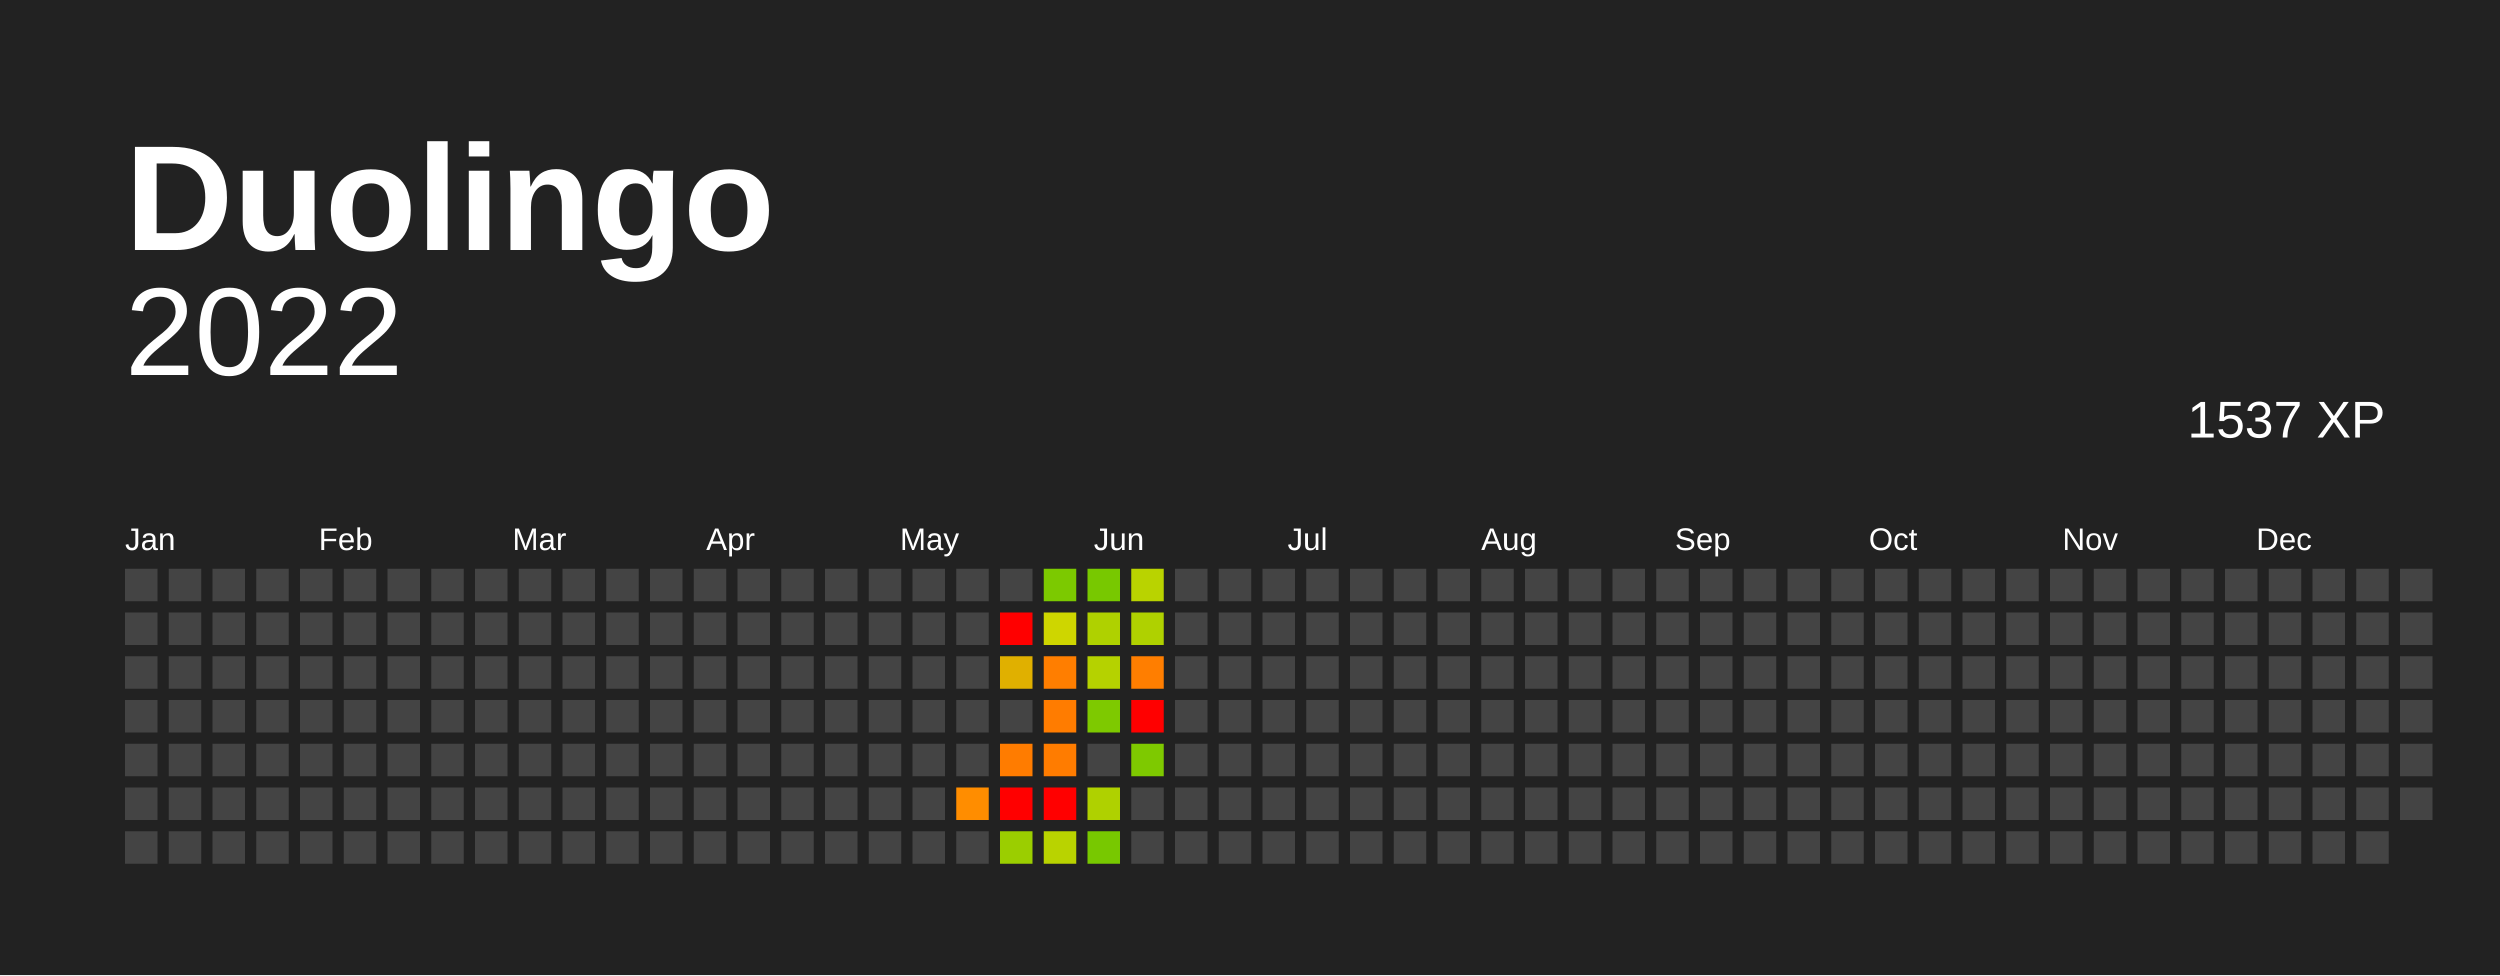
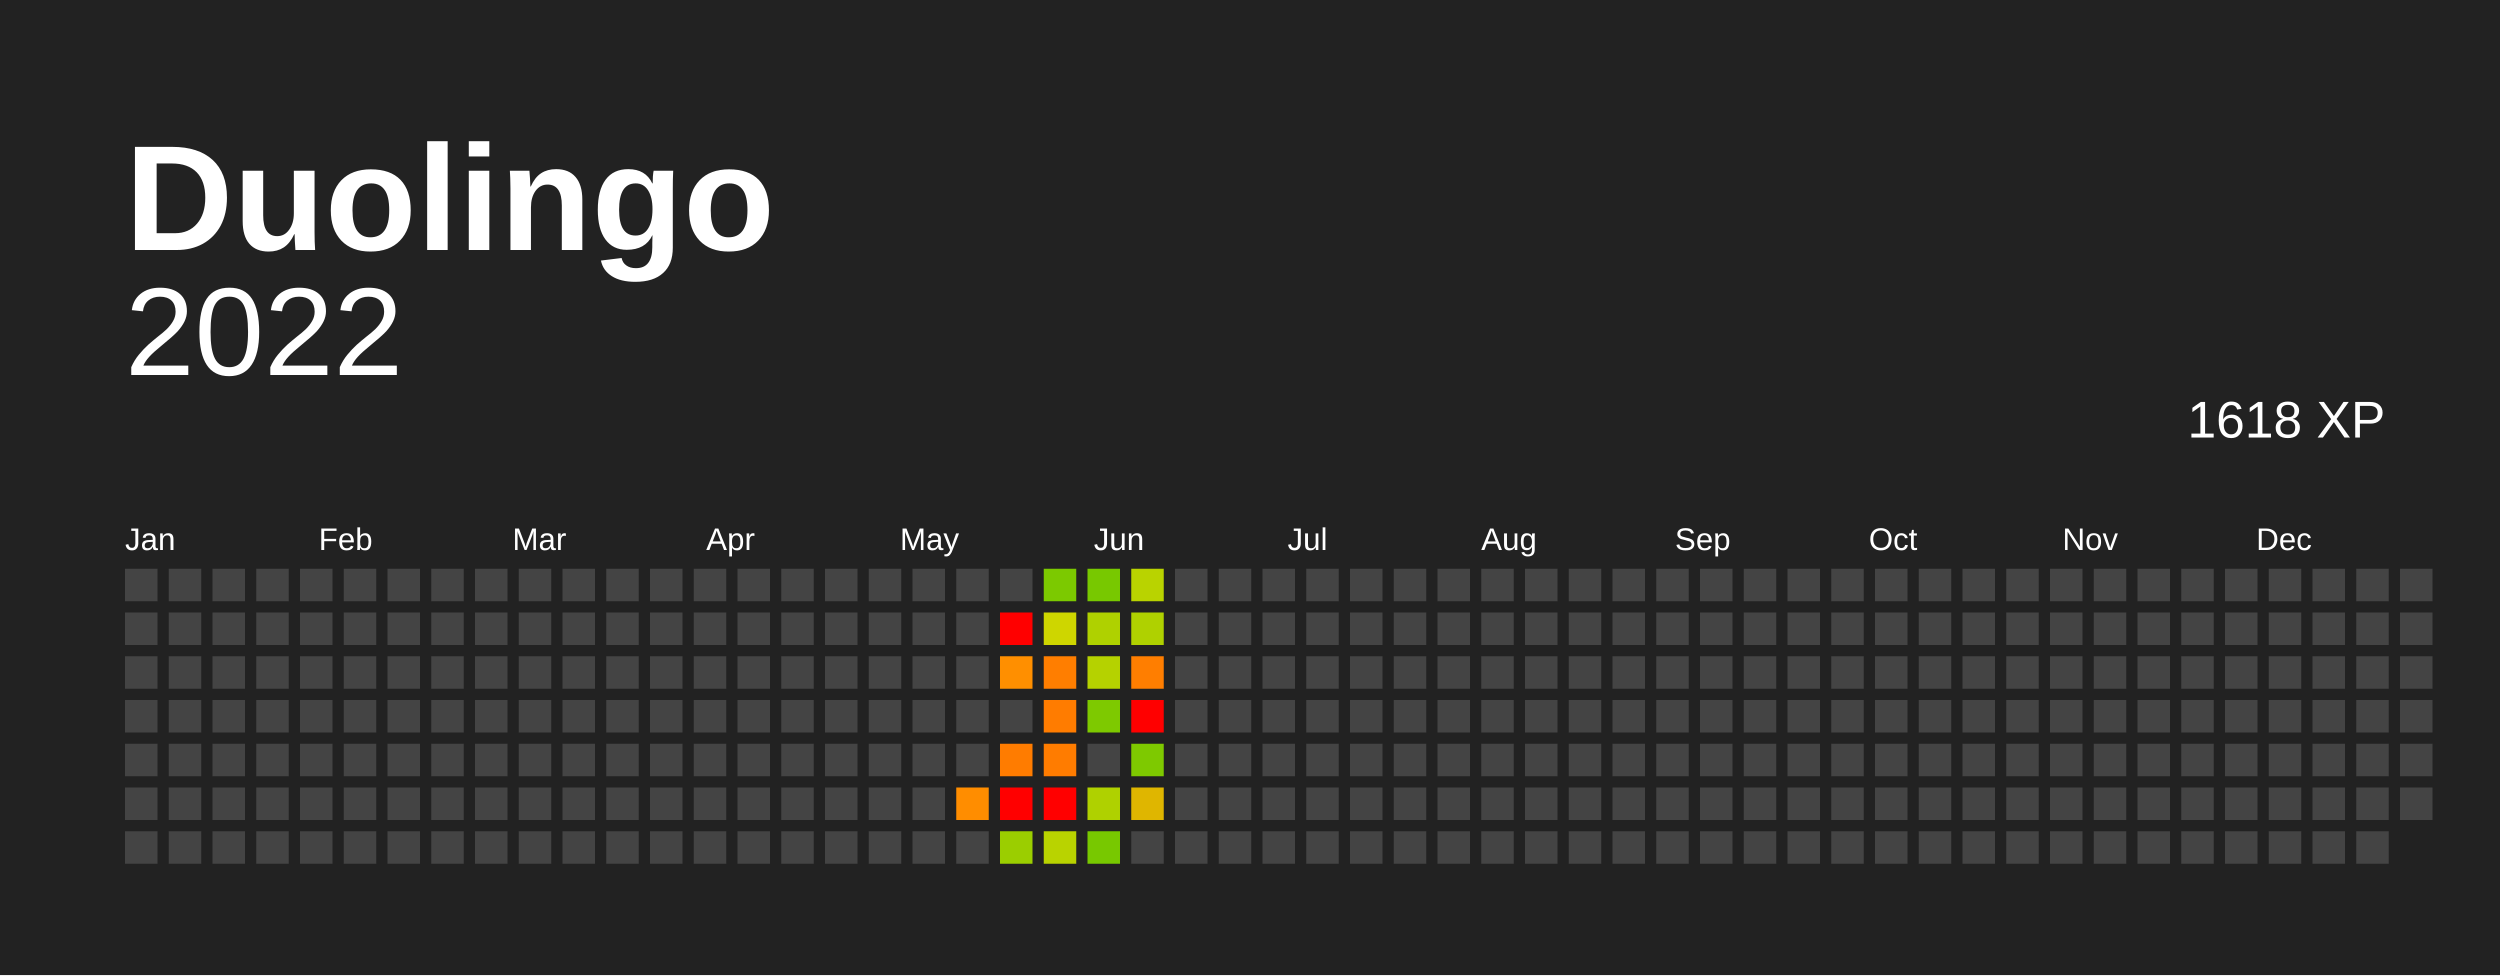
<svg xmlns="http://www.w3.org/2000/svg" baseProfile="full" height="78mm" version="1.1" viewBox="0,0,200,78" width="200mm">
  <defs />
  <rect fill="#222222" height="78" width="200" x="0" y="0" />
  <text fill="#FFFFFF" style="font-size:12px; font-family:Arial; font-weight:bold;" x="10" y="20"> Duolingo</text>
  <text alignment-baseline="hanging" fill="#FFFFFF" style="font-size:10.0px; font-family:Arial;" x="10" y="30">2022</text>
-   <text alignment-baseline="hanging" fill="#FFFFFF" style="font-size:4.125px; font-family:Arial;" x="175" y="35">1537 XP</text>
+   <text alignment-baseline="hanging" fill="#FFFFFF" style="font-size:4.125px; font-family:Arial;" x="175" y="35">1618 XP</text>
  <text fill="#FFFFFF" style="font-size:2.5px; font-family:Arial" x="10.0" y="44">Jan</text>
  <text fill="#FFFFFF" style="font-size:2.5px; font-family:Arial" x="25.5" y="44">Feb</text>
  <text fill="#FFFFFF" style="font-size:2.5px; font-family:Arial" x="41.0" y="44">Mar</text>
  <text fill="#FFFFFF" style="font-size:2.5px; font-family:Arial" x="56.5" y="44">Apr</text>
  <text fill="#FFFFFF" style="font-size:2.5px; font-family:Arial" x="72.0" y="44">May</text>
  <text fill="#FFFFFF" style="font-size:2.5px; font-family:Arial" x="87.5" y="44">Jun</text>
  <text fill="#FFFFFF" style="font-size:2.5px; font-family:Arial" x="103.0" y="44">Jul</text>
  <text fill="#FFFFFF" style="font-size:2.5px; font-family:Arial" x="118.5" y="44">Aug</text>
  <text fill="#FFFFFF" style="font-size:2.5px; font-family:Arial" x="134.0" y="44">Sep</text>
  <text fill="#FFFFFF" style="font-size:2.5px; font-family:Arial" x="149.5" y="44">Oct</text>
  <text fill="#FFFFFF" style="font-size:2.5px; font-family:Arial" x="165.0" y="44">Nov</text>
  <text fill="#FFFFFF" style="font-size:2.5px; font-family:Arial" x="180.5" y="44">Dec</text>
  <rect fill="#444444" height="2.6" width="2.6" x="10.0" y="45.5" />
  <rect fill="#444444" height="2.6" width="2.6" x="10.0" y="49.0" />
  <rect fill="#444444" height="2.6" width="2.6" x="10.0" y="52.5" />
  <rect fill="#444444" height="2.6" width="2.6" x="10.0" y="56.0" />
  <rect fill="#444444" height="2.6" width="2.6" x="10.0" y="59.5" />
  <rect fill="#444444" height="2.6" width="2.6" x="10.0" y="63.0" />
  <rect fill="#444444" height="2.6" width="2.6" x="10.0" y="66.5" />
  <rect fill="#444444" height="2.6" width="2.6" x="13.5" y="45.5" />
  <rect fill="#444444" height="2.6" width="2.6" x="13.5" y="49.0" />
  <rect fill="#444444" height="2.6" width="2.6" x="13.5" y="52.5" />
  <rect fill="#444444" height="2.6" width="2.6" x="13.5" y="56.0" />
  <rect fill="#444444" height="2.6" width="2.6" x="13.5" y="59.5" />
  <rect fill="#444444" height="2.6" width="2.6" x="13.5" y="63.0" />
  <rect fill="#444444" height="2.6" width="2.6" x="13.5" y="66.5" />
  <rect fill="#444444" height="2.6" width="2.6" x="17.0" y="45.5" />
  <rect fill="#444444" height="2.6" width="2.6" x="17.0" y="49.0" />
  <rect fill="#444444" height="2.6" width="2.6" x="17.0" y="52.5" />
  <rect fill="#444444" height="2.6" width="2.6" x="17.0" y="56.0" />
  <rect fill="#444444" height="2.6" width="2.6" x="17.0" y="59.5" />
  <rect fill="#444444" height="2.6" width="2.6" x="17.0" y="63.0" />
  <rect fill="#444444" height="2.6" width="2.6" x="17.0" y="66.5" />
  <rect fill="#444444" height="2.6" width="2.6" x="20.5" y="45.5" />
  <rect fill="#444444" height="2.6" width="2.6" x="20.5" y="49.0" />
  <rect fill="#444444" height="2.6" width="2.6" x="20.5" y="52.5" />
  <rect fill="#444444" height="2.6" width="2.6" x="20.5" y="56.0" />
  <rect fill="#444444" height="2.6" width="2.6" x="20.5" y="59.5" />
  <rect fill="#444444" height="2.6" width="2.6" x="20.5" y="63.0" />
  <rect fill="#444444" height="2.6" width="2.6" x="20.5" y="66.5" />
  <rect fill="#444444" height="2.6" width="2.6" x="24.0" y="45.5" />
  <rect fill="#444444" height="2.6" width="2.6" x="24.0" y="49.0" />
  <rect fill="#444444" height="2.6" width="2.6" x="24.0" y="52.5" />
  <rect fill="#444444" height="2.6" width="2.6" x="24.0" y="56.0" />
  <rect fill="#444444" height="2.6" width="2.6" x="24.0" y="59.5" />
  <rect fill="#444444" height="2.6" width="2.6" x="24.0" y="63.0" />
  <rect fill="#444444" height="2.6" width="2.6" x="24.0" y="66.5" />
  <rect fill="#444444" height="2.6" width="2.6" x="27.5" y="45.5" />
  <rect fill="#444444" height="2.6" width="2.6" x="27.5" y="49.0" />
  <rect fill="#444444" height="2.6" width="2.6" x="27.5" y="52.5" />
  <rect fill="#444444" height="2.6" width="2.6" x="27.5" y="56.0" />
  <rect fill="#444444" height="2.6" width="2.6" x="27.5" y="59.5" />
  <rect fill="#444444" height="2.6" width="2.6" x="27.5" y="63.0" />
  <rect fill="#444444" height="2.6" width="2.6" x="27.5" y="66.5" />
  <rect fill="#444444" height="2.6" width="2.6" x="31.0" y="45.5" />
  <rect fill="#444444" height="2.6" width="2.6" x="31.0" y="49.0" />
  <rect fill="#444444" height="2.6" width="2.6" x="31.0" y="52.5" />
  <rect fill="#444444" height="2.6" width="2.6" x="31.0" y="56.0" />
  <rect fill="#444444" height="2.6" width="2.6" x="31.0" y="59.5" />
  <rect fill="#444444" height="2.6" width="2.6" x="31.0" y="63.0" />
  <rect fill="#444444" height="2.6" width="2.6" x="31.0" y="66.5" />
  <rect fill="#444444" height="2.6" width="2.6" x="34.5" y="45.5" />
  <rect fill="#444444" height="2.6" width="2.6" x="34.5" y="49.0" />
  <rect fill="#444444" height="2.6" width="2.6" x="34.5" y="52.5" />
  <rect fill="#444444" height="2.6" width="2.6" x="34.5" y="56.0" />
  <rect fill="#444444" height="2.6" width="2.6" x="34.5" y="59.5" />
  <rect fill="#444444" height="2.6" width="2.6" x="34.5" y="63.0" />
  <rect fill="#444444" height="2.6" width="2.6" x="34.5" y="66.5" />
  <rect fill="#444444" height="2.6" width="2.6" x="38.0" y="45.5" />
  <rect fill="#444444" height="2.6" width="2.6" x="38.0" y="49.0" />
  <rect fill="#444444" height="2.6" width="2.6" x="38.0" y="52.5" />
  <rect fill="#444444" height="2.6" width="2.6" x="38.0" y="56.0" />
  <rect fill="#444444" height="2.6" width="2.6" x="38.0" y="59.5" />
  <rect fill="#444444" height="2.6" width="2.6" x="38.0" y="63.0" />
  <rect fill="#444444" height="2.6" width="2.6" x="38.0" y="66.5" />
  <rect fill="#444444" height="2.6" width="2.6" x="41.5" y="45.5" />
  <rect fill="#444444" height="2.6" width="2.6" x="41.5" y="49.0" />
  <rect fill="#444444" height="2.6" width="2.6" x="41.5" y="52.5" />
  <rect fill="#444444" height="2.6" width="2.6" x="41.5" y="56.0" />
  <rect fill="#444444" height="2.6" width="2.6" x="41.5" y="59.5" />
  <rect fill="#444444" height="2.6" width="2.6" x="41.5" y="63.0" />
  <rect fill="#444444" height="2.6" width="2.6" x="41.5" y="66.5" />
  <rect fill="#444444" height="2.6" width="2.6" x="45.0" y="45.5" />
  <rect fill="#444444" height="2.6" width="2.6" x="45.0" y="49.0" />
  <rect fill="#444444" height="2.6" width="2.6" x="45.0" y="52.5" />
  <rect fill="#444444" height="2.6" width="2.6" x="45.0" y="56.0" />
  <rect fill="#444444" height="2.6" width="2.6" x="45.0" y="59.5" />
  <rect fill="#444444" height="2.6" width="2.6" x="45.0" y="63.0" />
  <rect fill="#444444" height="2.6" width="2.6" x="45.0" y="66.5" />
  <rect fill="#444444" height="2.6" width="2.6" x="48.5" y="45.5" />
  <rect fill="#444444" height="2.6" width="2.6" x="48.5" y="49.0" />
  <rect fill="#444444" height="2.6" width="2.6" x="48.5" y="52.5" />
  <rect fill="#444444" height="2.6" width="2.6" x="48.5" y="56.0" />
  <rect fill="#444444" height="2.6" width="2.6" x="48.5" y="59.5" />
  <rect fill="#444444" height="2.6" width="2.6" x="48.5" y="63.0" />
  <rect fill="#444444" height="2.6" width="2.6" x="48.5" y="66.5" />
  <rect fill="#444444" height="2.6" width="2.6" x="52.0" y="45.5" />
  <rect fill="#444444" height="2.6" width="2.6" x="52.0" y="49.0" />
  <rect fill="#444444" height="2.6" width="2.6" x="52.0" y="52.5" />
  <rect fill="#444444" height="2.6" width="2.6" x="52.0" y="56.0" />
  <rect fill="#444444" height="2.6" width="2.6" x="52.0" y="59.5" />
  <rect fill="#444444" height="2.6" width="2.6" x="52.0" y="63.0" />
  <rect fill="#444444" height="2.6" width="2.6" x="52.0" y="66.5" />
  <rect fill="#444444" height="2.6" width="2.6" x="55.5" y="45.5" />
  <rect fill="#444444" height="2.6" width="2.6" x="55.5" y="49.0" />
  <rect fill="#444444" height="2.6" width="2.6" x="55.5" y="52.5" />
  <rect fill="#444444" height="2.6" width="2.6" x="55.5" y="56.0" />
  <rect fill="#444444" height="2.6" width="2.6" x="55.5" y="59.5" />
  <rect fill="#444444" height="2.6" width="2.6" x="55.5" y="63.0" />
  <rect fill="#444444" height="2.6" width="2.6" x="55.5" y="66.5" />
  <rect fill="#444444" height="2.6" width="2.6" x="59.0" y="45.5" />
  <rect fill="#444444" height="2.6" width="2.6" x="59.0" y="49.0" />
  <rect fill="#444444" height="2.6" width="2.6" x="59.0" y="52.5" />
  <rect fill="#444444" height="2.6" width="2.6" x="59.0" y="56.0" />
  <rect fill="#444444" height="2.6" width="2.6" x="59.0" y="59.5" />
  <rect fill="#444444" height="2.6" width="2.6" x="59.0" y="63.0" />
  <rect fill="#444444" height="2.6" width="2.6" x="59.0" y="66.5" />
  <rect fill="#444444" height="2.6" width="2.6" x="62.5" y="45.5" />
  <rect fill="#444444" height="2.6" width="2.6" x="62.5" y="49.0" />
  <rect fill="#444444" height="2.6" width="2.6" x="62.5" y="52.5" />
  <rect fill="#444444" height="2.6" width="2.6" x="62.5" y="56.0" />
  <rect fill="#444444" height="2.6" width="2.6" x="62.5" y="59.5" />
  <rect fill="#444444" height="2.6" width="2.6" x="62.5" y="63.0" />
  <rect fill="#444444" height="2.6" width="2.6" x="62.5" y="66.5" />
  <rect fill="#444444" height="2.6" width="2.6" x="66.0" y="45.5" />
  <rect fill="#444444" height="2.6" width="2.6" x="66.0" y="49.0" />
  <rect fill="#444444" height="2.6" width="2.6" x="66.0" y="52.5" />
  <rect fill="#444444" height="2.6" width="2.6" x="66.0" y="56.0" />
  <rect fill="#444444" height="2.6" width="2.6" x="66.0" y="59.5" />
  <rect fill="#444444" height="2.6" width="2.6" x="66.0" y="63.0" />
  <rect fill="#444444" height="2.6" width="2.6" x="66.0" y="66.5" />
  <rect fill="#444444" height="2.6" width="2.6" x="69.5" y="45.5" />
  <rect fill="#444444" height="2.6" width="2.6" x="69.5" y="49.0" />
  <rect fill="#444444" height="2.6" width="2.6" x="69.5" y="52.5" />
  <rect fill="#444444" height="2.6" width="2.6" x="69.5" y="56.0" />
  <rect fill="#444444" height="2.6" width="2.6" x="69.5" y="59.5" />
  <rect fill="#444444" height="2.6" width="2.6" x="69.5" y="63.0" />
  <rect fill="#444444" height="2.6" width="2.6" x="69.5" y="66.5" />
  <rect fill="#444444" height="2.6" width="2.6" x="73.0" y="45.5" />
  <rect fill="#444444" height="2.6" width="2.6" x="73.0" y="49.0" />
  <rect fill="#444444" height="2.6" width="2.6" x="73.0" y="52.5" />
  <rect fill="#444444" height="2.6" width="2.6" x="73.0" y="56.0" />
  <rect fill="#444444" height="2.6" width="2.6" x="73.0" y="59.5" />
  <rect fill="#444444" height="2.6" width="2.6" x="73.0" y="63.0" />
  <rect fill="#444444" height="2.6" width="2.6" x="73.0" y="66.5" />
  <rect fill="#444444" height="2.6" width="2.6" x="76.5" y="45.5" />
  <rect fill="#444444" height="2.6" width="2.6" x="76.5" y="49.0" />
  <rect fill="#444444" height="2.6" width="2.6" x="76.5" y="52.5" />
  <rect fill="#444444" height="2.6" width="2.6" x="76.5" y="56.0" />
  <rect fill="#444444" height="2.6" width="2.6" x="76.5" y="59.5" />
  <rect fill="#ff8d00" height="2.6" width="2.6" x="76.5" y="63.0" />
  <rect fill="#444444" height="2.6" width="2.6" x="76.5" y="66.5" />
  <rect fill="#444444" height="2.6" width="2.6" x="80.0" y="45.5" />
  <rect fill="red" height="2.6" width="2.6" x="80.0" y="49.0" />
-   <rect fill="#e0b000" height="2.6" width="2.6" x="80.0" y="52.5" />
+   <rect fill="#ff8f00" height="2.6" width="2.6" x="80.0" y="52.5" />
  <rect fill="#444444" height="2.6" width="2.6" x="80.0" y="56.0" />
  <rect fill="#ff7c00" height="2.6" width="2.6" x="80.0" y="59.5" />
  <rect fill="red" height="2.6" width="2.6" x="80.0" y="63.0" />
  <rect fill="#9bce00" height="2.6" width="2.6" x="80.0" y="66.5" />
  <rect fill="#7cc900" height="2.6" width="2.6" x="83.5" y="45.5" />
  <rect fill="#ced600" height="2.6" width="2.6" x="83.5" y="49.0" />
  <rect fill="#ff7e00" height="2.6" width="2.6" x="83.5" y="52.5" />
  <rect fill="#ff7c00" height="2.6" width="2.6" x="83.5" y="56.0" />
  <rect fill="#ff7c00" height="2.6" width="2.6" x="83.5" y="59.5" />
  <rect fill="red" height="2.6" width="2.6" x="83.5" y="63.0" />
  <rect fill="#b9d300" height="2.6" width="2.6" x="83.5" y="66.5" />
  <rect fill="#78c800" height="2.6" width="2.6" x="87.0" y="45.5" />
  <rect fill="#afd100" height="2.6" width="2.6" x="87.0" y="49.0" />
  <rect fill="#b5d200" height="2.6" width="2.6" x="87.0" y="52.5" />
  <rect fill="#7ec900" height="2.6" width="2.6" x="87.0" y="56.0" />
  <rect fill="#444444" height="2.6" width="2.6" x="87.0" y="59.5" />
  <rect fill="#afd100" height="2.6" width="2.6" x="87.0" y="63.0" />
  <rect fill="#78c800" height="2.6" width="2.6" x="87.0" y="66.5" />
  <rect fill="#b9d300" height="2.6" width="2.6" x="90.5" y="45.5" />
  <rect fill="#afd100" height="2.6" width="2.6" x="90.5" y="49.0" />
  <rect fill="#ff7e00" height="2.6" width="2.6" x="90.5" y="52.5" />
  <rect fill="red" height="2.6" width="2.6" x="90.5" y="56.0" />
  <rect fill="#7ec900" height="2.6" width="2.6" x="90.5" y="59.5" />
-   <rect fill="#444444" height="2.6" width="2.6" x="90.5" y="63.0" />
+   <rect fill="#dfb600" height="2.6" width="2.6" x="90.5" y="63.0" />
  <rect fill="#444444" height="2.6" width="2.6" x="90.5" y="66.5" />
  <rect fill="#444444" height="2.6" width="2.6" x="94.0" y="45.5" />
  <rect fill="#444444" height="2.6" width="2.6" x="94.0" y="49.0" />
  <rect fill="#444444" height="2.6" width="2.6" x="94.0" y="52.5" />
  <rect fill="#444444" height="2.6" width="2.6" x="94.0" y="56.0" />
  <rect fill="#444444" height="2.6" width="2.6" x="94.0" y="59.5" />
  <rect fill="#444444" height="2.6" width="2.6" x="94.0" y="63.0" />
  <rect fill="#444444" height="2.6" width="2.6" x="94.0" y="66.5" />
  <rect fill="#444444" height="2.6" width="2.6" x="97.5" y="45.5" />
  <rect fill="#444444" height="2.6" width="2.6" x="97.5" y="49.0" />
  <rect fill="#444444" height="2.6" width="2.6" x="97.5" y="52.5" />
  <rect fill="#444444" height="2.6" width="2.6" x="97.5" y="56.0" />
  <rect fill="#444444" height="2.6" width="2.6" x="97.5" y="59.5" />
  <rect fill="#444444" height="2.6" width="2.6" x="97.5" y="63.0" />
  <rect fill="#444444" height="2.6" width="2.6" x="97.5" y="66.5" />
  <rect fill="#444444" height="2.6" width="2.6" x="101.0" y="45.5" />
  <rect fill="#444444" height="2.6" width="2.6" x="101.0" y="49.0" />
  <rect fill="#444444" height="2.6" width="2.6" x="101.0" y="52.5" />
  <rect fill="#444444" height="2.6" width="2.6" x="101.0" y="56.0" />
  <rect fill="#444444" height="2.6" width="2.6" x="101.0" y="59.5" />
  <rect fill="#444444" height="2.6" width="2.6" x="101.0" y="63.0" />
  <rect fill="#444444" height="2.6" width="2.6" x="101.0" y="66.5" />
  <rect fill="#444444" height="2.6" width="2.6" x="104.5" y="45.5" />
  <rect fill="#444444" height="2.6" width="2.6" x="104.5" y="49.0" />
  <rect fill="#444444" height="2.6" width="2.6" x="104.5" y="52.5" />
  <rect fill="#444444" height="2.6" width="2.6" x="104.5" y="56.0" />
  <rect fill="#444444" height="2.6" width="2.6" x="104.5" y="59.5" />
  <rect fill="#444444" height="2.6" width="2.6" x="104.5" y="63.0" />
  <rect fill="#444444" height="2.6" width="2.6" x="104.5" y="66.5" />
  <rect fill="#444444" height="2.6" width="2.6" x="108.0" y="45.5" />
  <rect fill="#444444" height="2.6" width="2.6" x="108.0" y="49.0" />
  <rect fill="#444444" height="2.6" width="2.6" x="108.0" y="52.5" />
  <rect fill="#444444" height="2.6" width="2.6" x="108.0" y="56.0" />
  <rect fill="#444444" height="2.6" width="2.6" x="108.0" y="59.5" />
  <rect fill="#444444" height="2.6" width="2.6" x="108.0" y="63.0" />
  <rect fill="#444444" height="2.6" width="2.6" x="108.0" y="66.5" />
  <rect fill="#444444" height="2.6" width="2.6" x="111.5" y="45.5" />
  <rect fill="#444444" height="2.6" width="2.6" x="111.5" y="49.0" />
  <rect fill="#444444" height="2.6" width="2.6" x="111.5" y="52.5" />
  <rect fill="#444444" height="2.6" width="2.6" x="111.5" y="56.0" />
  <rect fill="#444444" height="2.6" width="2.6" x="111.5" y="59.5" />
  <rect fill="#444444" height="2.6" width="2.6" x="111.5" y="63.0" />
  <rect fill="#444444" height="2.6" width="2.6" x="111.5" y="66.5" />
  <rect fill="#444444" height="2.6" width="2.6" x="115.0" y="45.5" />
  <rect fill="#444444" height="2.6" width="2.6" x="115.0" y="49.0" />
  <rect fill="#444444" height="2.6" width="2.6" x="115.0" y="52.5" />
  <rect fill="#444444" height="2.6" width="2.6" x="115.0" y="56.0" />
  <rect fill="#444444" height="2.6" width="2.6" x="115.0" y="59.5" />
  <rect fill="#444444" height="2.6" width="2.6" x="115.0" y="63.0" />
  <rect fill="#444444" height="2.6" width="2.6" x="115.0" y="66.5" />
  <rect fill="#444444" height="2.6" width="2.6" x="118.5" y="45.5" />
  <rect fill="#444444" height="2.6" width="2.6" x="118.5" y="49.0" />
  <rect fill="#444444" height="2.6" width="2.6" x="118.5" y="52.5" />
  <rect fill="#444444" height="2.6" width="2.6" x="118.5" y="56.0" />
  <rect fill="#444444" height="2.6" width="2.6" x="118.5" y="59.5" />
  <rect fill="#444444" height="2.6" width="2.6" x="118.5" y="63.0" />
  <rect fill="#444444" height="2.6" width="2.6" x="118.5" y="66.5" />
  <rect fill="#444444" height="2.6" width="2.6" x="122.0" y="45.5" />
  <rect fill="#444444" height="2.6" width="2.6" x="122.0" y="49.0" />
  <rect fill="#444444" height="2.6" width="2.6" x="122.0" y="52.5" />
  <rect fill="#444444" height="2.6" width="2.6" x="122.0" y="56.0" />
  <rect fill="#444444" height="2.6" width="2.6" x="122.0" y="59.5" />
  <rect fill="#444444" height="2.6" width="2.6" x="122.0" y="63.0" />
  <rect fill="#444444" height="2.6" width="2.6" x="122.0" y="66.5" />
  <rect fill="#444444" height="2.6" width="2.6" x="125.5" y="45.5" />
  <rect fill="#444444" height="2.6" width="2.6" x="125.5" y="49.0" />
  <rect fill="#444444" height="2.6" width="2.6" x="125.5" y="52.5" />
  <rect fill="#444444" height="2.6" width="2.6" x="125.5" y="56.0" />
  <rect fill="#444444" height="2.6" width="2.6" x="125.5" y="59.5" />
  <rect fill="#444444" height="2.6" width="2.6" x="125.5" y="63.0" />
  <rect fill="#444444" height="2.6" width="2.6" x="125.5" y="66.5" />
  <rect fill="#444444" height="2.6" width="2.6" x="129.0" y="45.5" />
  <rect fill="#444444" height="2.6" width="2.6" x="129.0" y="49.0" />
  <rect fill="#444444" height="2.6" width="2.6" x="129.0" y="52.5" />
  <rect fill="#444444" height="2.6" width="2.6" x="129.0" y="56.0" />
  <rect fill="#444444" height="2.6" width="2.6" x="129.0" y="59.5" />
  <rect fill="#444444" height="2.6" width="2.6" x="129.0" y="63.0" />
  <rect fill="#444444" height="2.6" width="2.6" x="129.0" y="66.5" />
  <rect fill="#444444" height="2.6" width="2.6" x="132.5" y="45.5" />
  <rect fill="#444444" height="2.6" width="2.6" x="132.5" y="49.0" />
  <rect fill="#444444" height="2.6" width="2.6" x="132.5" y="52.5" />
  <rect fill="#444444" height="2.6" width="2.6" x="132.5" y="56.0" />
  <rect fill="#444444" height="2.6" width="2.6" x="132.5" y="59.5" />
  <rect fill="#444444" height="2.6" width="2.6" x="132.5" y="63.0" />
  <rect fill="#444444" height="2.6" width="2.6" x="132.5" y="66.5" />
  <rect fill="#444444" height="2.6" width="2.6" x="136.0" y="45.5" />
  <rect fill="#444444" height="2.6" width="2.6" x="136.0" y="49.0" />
  <rect fill="#444444" height="2.6" width="2.6" x="136.0" y="52.5" />
  <rect fill="#444444" height="2.6" width="2.6" x="136.0" y="56.0" />
  <rect fill="#444444" height="2.6" width="2.6" x="136.0" y="59.5" />
  <rect fill="#444444" height="2.6" width="2.6" x="136.0" y="63.0" />
  <rect fill="#444444" height="2.6" width="2.6" x="136.0" y="66.5" />
  <rect fill="#444444" height="2.6" width="2.6" x="139.5" y="45.5" />
  <rect fill="#444444" height="2.6" width="2.6" x="139.5" y="49.0" />
  <rect fill="#444444" height="2.6" width="2.6" x="139.5" y="52.5" />
  <rect fill="#444444" height="2.6" width="2.6" x="139.5" y="56.0" />
  <rect fill="#444444" height="2.6" width="2.6" x="139.5" y="59.5" />
  <rect fill="#444444" height="2.6" width="2.6" x="139.5" y="63.0" />
  <rect fill="#444444" height="2.6" width="2.6" x="139.5" y="66.5" />
  <rect fill="#444444" height="2.6" width="2.6" x="143.0" y="45.5" />
  <rect fill="#444444" height="2.6" width="2.6" x="143.0" y="49.0" />
  <rect fill="#444444" height="2.6" width="2.6" x="143.0" y="52.5" />
  <rect fill="#444444" height="2.6" width="2.6" x="143.0" y="56.0" />
  <rect fill="#444444" height="2.6" width="2.6" x="143.0" y="59.5" />
  <rect fill="#444444" height="2.6" width="2.6" x="143.0" y="63.0" />
  <rect fill="#444444" height="2.6" width="2.6" x="143.0" y="66.5" />
  <rect fill="#444444" height="2.6" width="2.6" x="146.5" y="45.5" />
  <rect fill="#444444" height="2.6" width="2.6" x="146.5" y="49.0" />
  <rect fill="#444444" height="2.6" width="2.6" x="146.5" y="52.5" />
  <rect fill="#444444" height="2.6" width="2.6" x="146.5" y="56.0" />
  <rect fill="#444444" height="2.6" width="2.6" x="146.5" y="59.5" />
  <rect fill="#444444" height="2.6" width="2.6" x="146.5" y="63.0" />
  <rect fill="#444444" height="2.6" width="2.6" x="146.5" y="66.5" />
  <rect fill="#444444" height="2.6" width="2.6" x="150.0" y="45.5" />
  <rect fill="#444444" height="2.6" width="2.6" x="150.0" y="49.0" />
  <rect fill="#444444" height="2.6" width="2.6" x="150.0" y="52.5" />
  <rect fill="#444444" height="2.6" width="2.6" x="150.0" y="56.0" />
  <rect fill="#444444" height="2.6" width="2.6" x="150.0" y="59.5" />
  <rect fill="#444444" height="2.6" width="2.6" x="150.0" y="63.0" />
  <rect fill="#444444" height="2.6" width="2.6" x="150.0" y="66.5" />
  <rect fill="#444444" height="2.6" width="2.6" x="153.5" y="45.5" />
  <rect fill="#444444" height="2.6" width="2.6" x="153.5" y="49.0" />
  <rect fill="#444444" height="2.6" width="2.6" x="153.5" y="52.5" />
  <rect fill="#444444" height="2.6" width="2.6" x="153.5" y="56.0" />
  <rect fill="#444444" height="2.6" width="2.6" x="153.5" y="59.5" />
  <rect fill="#444444" height="2.6" width="2.6" x="153.5" y="63.0" />
  <rect fill="#444444" height="2.6" width="2.6" x="153.5" y="66.5" />
  <rect fill="#444444" height="2.6" width="2.6" x="157.0" y="45.5" />
  <rect fill="#444444" height="2.6" width="2.6" x="157.0" y="49.0" />
  <rect fill="#444444" height="2.6" width="2.6" x="157.0" y="52.5" />
  <rect fill="#444444" height="2.6" width="2.6" x="157.0" y="56.0" />
  <rect fill="#444444" height="2.6" width="2.6" x="157.0" y="59.5" />
  <rect fill="#444444" height="2.6" width="2.6" x="157.0" y="63.0" />
  <rect fill="#444444" height="2.6" width="2.6" x="157.0" y="66.5" />
  <rect fill="#444444" height="2.6" width="2.6" x="160.5" y="45.5" />
  <rect fill="#444444" height="2.6" width="2.6" x="160.5" y="49.0" />
  <rect fill="#444444" height="2.6" width="2.6" x="160.5" y="52.5" />
  <rect fill="#444444" height="2.6" width="2.6" x="160.5" y="56.0" />
  <rect fill="#444444" height="2.6" width="2.6" x="160.5" y="59.5" />
  <rect fill="#444444" height="2.6" width="2.6" x="160.5" y="63.0" />
  <rect fill="#444444" height="2.6" width="2.6" x="160.5" y="66.5" />
  <rect fill="#444444" height="2.6" width="2.6" x="164.0" y="45.5" />
  <rect fill="#444444" height="2.6" width="2.6" x="164.0" y="49.0" />
  <rect fill="#444444" height="2.6" width="2.6" x="164.0" y="52.5" />
  <rect fill="#444444" height="2.6" width="2.6" x="164.0" y="56.0" />
  <rect fill="#444444" height="2.6" width="2.6" x="164.0" y="59.5" />
  <rect fill="#444444" height="2.6" width="2.6" x="164.0" y="63.0" />
  <rect fill="#444444" height="2.6" width="2.6" x="164.0" y="66.5" />
  <rect fill="#444444" height="2.6" width="2.6" x="167.5" y="45.5" />
  <rect fill="#444444" height="2.6" width="2.6" x="167.5" y="49.0" />
  <rect fill="#444444" height="2.6" width="2.6" x="167.5" y="52.5" />
  <rect fill="#444444" height="2.6" width="2.6" x="167.5" y="56.0" />
  <rect fill="#444444" height="2.6" width="2.6" x="167.5" y="59.5" />
  <rect fill="#444444" height="2.6" width="2.6" x="167.5" y="63.0" />
  <rect fill="#444444" height="2.6" width="2.6" x="167.5" y="66.5" />
  <rect fill="#444444" height="2.6" width="2.6" x="171.0" y="45.5" />
  <rect fill="#444444" height="2.6" width="2.6" x="171.0" y="49.0" />
  <rect fill="#444444" height="2.6" width="2.6" x="171.0" y="52.5" />
  <rect fill="#444444" height="2.6" width="2.6" x="171.0" y="56.0" />
  <rect fill="#444444" height="2.6" width="2.6" x="171.0" y="59.5" />
  <rect fill="#444444" height="2.6" width="2.6" x="171.0" y="63.0" />
  <rect fill="#444444" height="2.6" width="2.6" x="171.0" y="66.5" />
  <rect fill="#444444" height="2.6" width="2.6" x="174.5" y="45.5" />
  <rect fill="#444444" height="2.6" width="2.6" x="174.5" y="49.0" />
  <rect fill="#444444" height="2.6" width="2.6" x="174.5" y="52.5" />
  <rect fill="#444444" height="2.6" width="2.6" x="174.5" y="56.0" />
  <rect fill="#444444" height="2.6" width="2.6" x="174.5" y="59.5" />
  <rect fill="#444444" height="2.6" width="2.6" x="174.5" y="63.0" />
  <rect fill="#444444" height="2.6" width="2.6" x="174.5" y="66.5" />
  <rect fill="#444444" height="2.6" width="2.6" x="178.0" y="45.5" />
  <rect fill="#444444" height="2.6" width="2.6" x="178.0" y="49.0" />
  <rect fill="#444444" height="2.6" width="2.6" x="178.0" y="52.5" />
  <rect fill="#444444" height="2.6" width="2.6" x="178.0" y="56.0" />
  <rect fill="#444444" height="2.6" width="2.6" x="178.0" y="59.5" />
  <rect fill="#444444" height="2.6" width="2.6" x="178.0" y="63.0" />
  <rect fill="#444444" height="2.6" width="2.6" x="178.0" y="66.5" />
  <rect fill="#444444" height="2.6" width="2.6" x="181.5" y="45.5" />
  <rect fill="#444444" height="2.6" width="2.6" x="181.5" y="49.0" />
  <rect fill="#444444" height="2.6" width="2.6" x="181.5" y="52.5" />
  <rect fill="#444444" height="2.6" width="2.6" x="181.5" y="56.0" />
  <rect fill="#444444" height="2.6" width="2.6" x="181.5" y="59.5" />
  <rect fill="#444444" height="2.6" width="2.6" x="181.5" y="63.0" />
  <rect fill="#444444" height="2.6" width="2.6" x="181.5" y="66.5" />
  <rect fill="#444444" height="2.6" width="2.6" x="185.0" y="45.5" />
  <rect fill="#444444" height="2.6" width="2.6" x="185.0" y="49.0" />
  <rect fill="#444444" height="2.6" width="2.6" x="185.0" y="52.5" />
  <rect fill="#444444" height="2.6" width="2.6" x="185.0" y="56.0" />
  <rect fill="#444444" height="2.6" width="2.6" x="185.0" y="59.5" />
  <rect fill="#444444" height="2.6" width="2.6" x="185.0" y="63.0" />
  <rect fill="#444444" height="2.6" width="2.6" x="185.0" y="66.5" />
  <rect fill="#444444" height="2.6" width="2.6" x="188.5" y="45.5" />
  <rect fill="#444444" height="2.6" width="2.6" x="188.5" y="49.0" />
  <rect fill="#444444" height="2.6" width="2.6" x="188.5" y="52.5" />
  <rect fill="#444444" height="2.6" width="2.6" x="188.5" y="56.0" />
  <rect fill="#444444" height="2.6" width="2.6" x="188.5" y="59.5" />
  <rect fill="#444444" height="2.6" width="2.6" x="188.5" y="63.0" />
  <rect fill="#444444" height="2.6" width="2.6" x="188.5" y="66.5" />
  <rect fill="#444444" height="2.6" width="2.6" x="192.0" y="45.5" />
  <rect fill="#444444" height="2.6" width="2.6" x="192.0" y="49.0" />
  <rect fill="#444444" height="2.6" width="2.6" x="192.0" y="52.5" />
  <rect fill="#444444" height="2.6" width="2.6" x="192.0" y="56.0" />
  <rect fill="#444444" height="2.6" width="2.6" x="192.0" y="59.5" />
  <rect fill="#444444" height="2.6" width="2.6" x="192.0" y="63.0" />
</svg>
